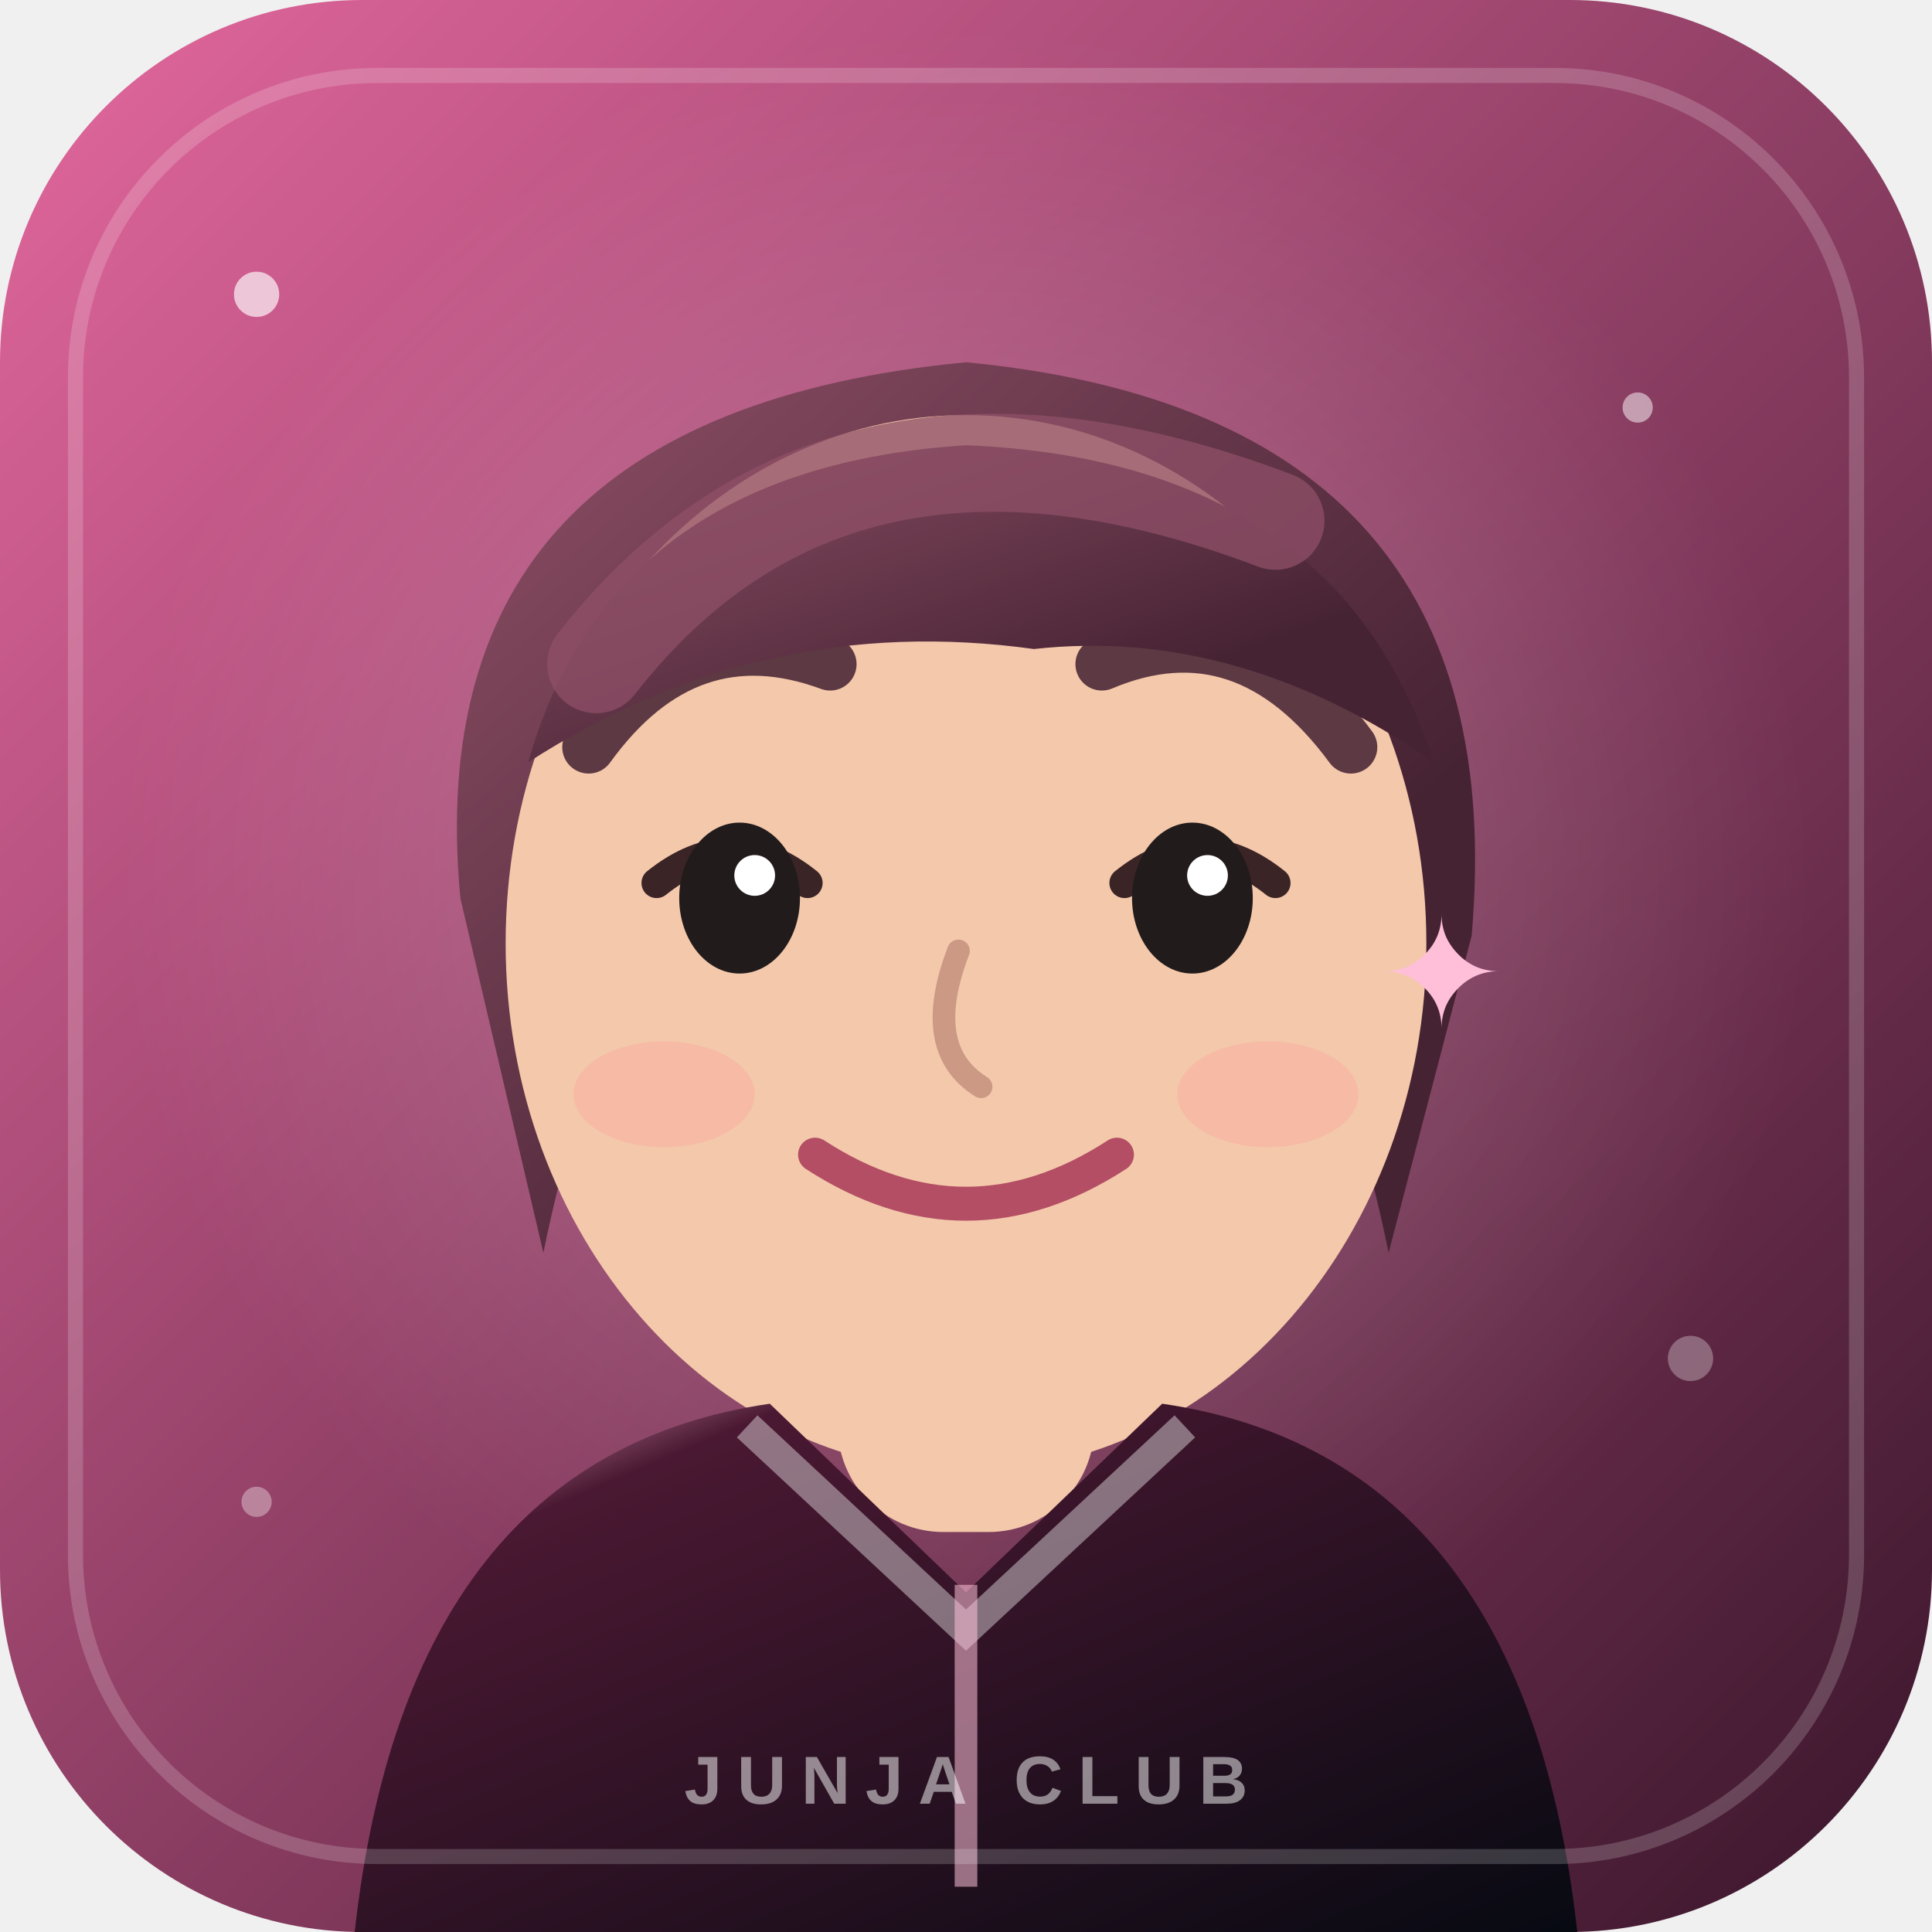
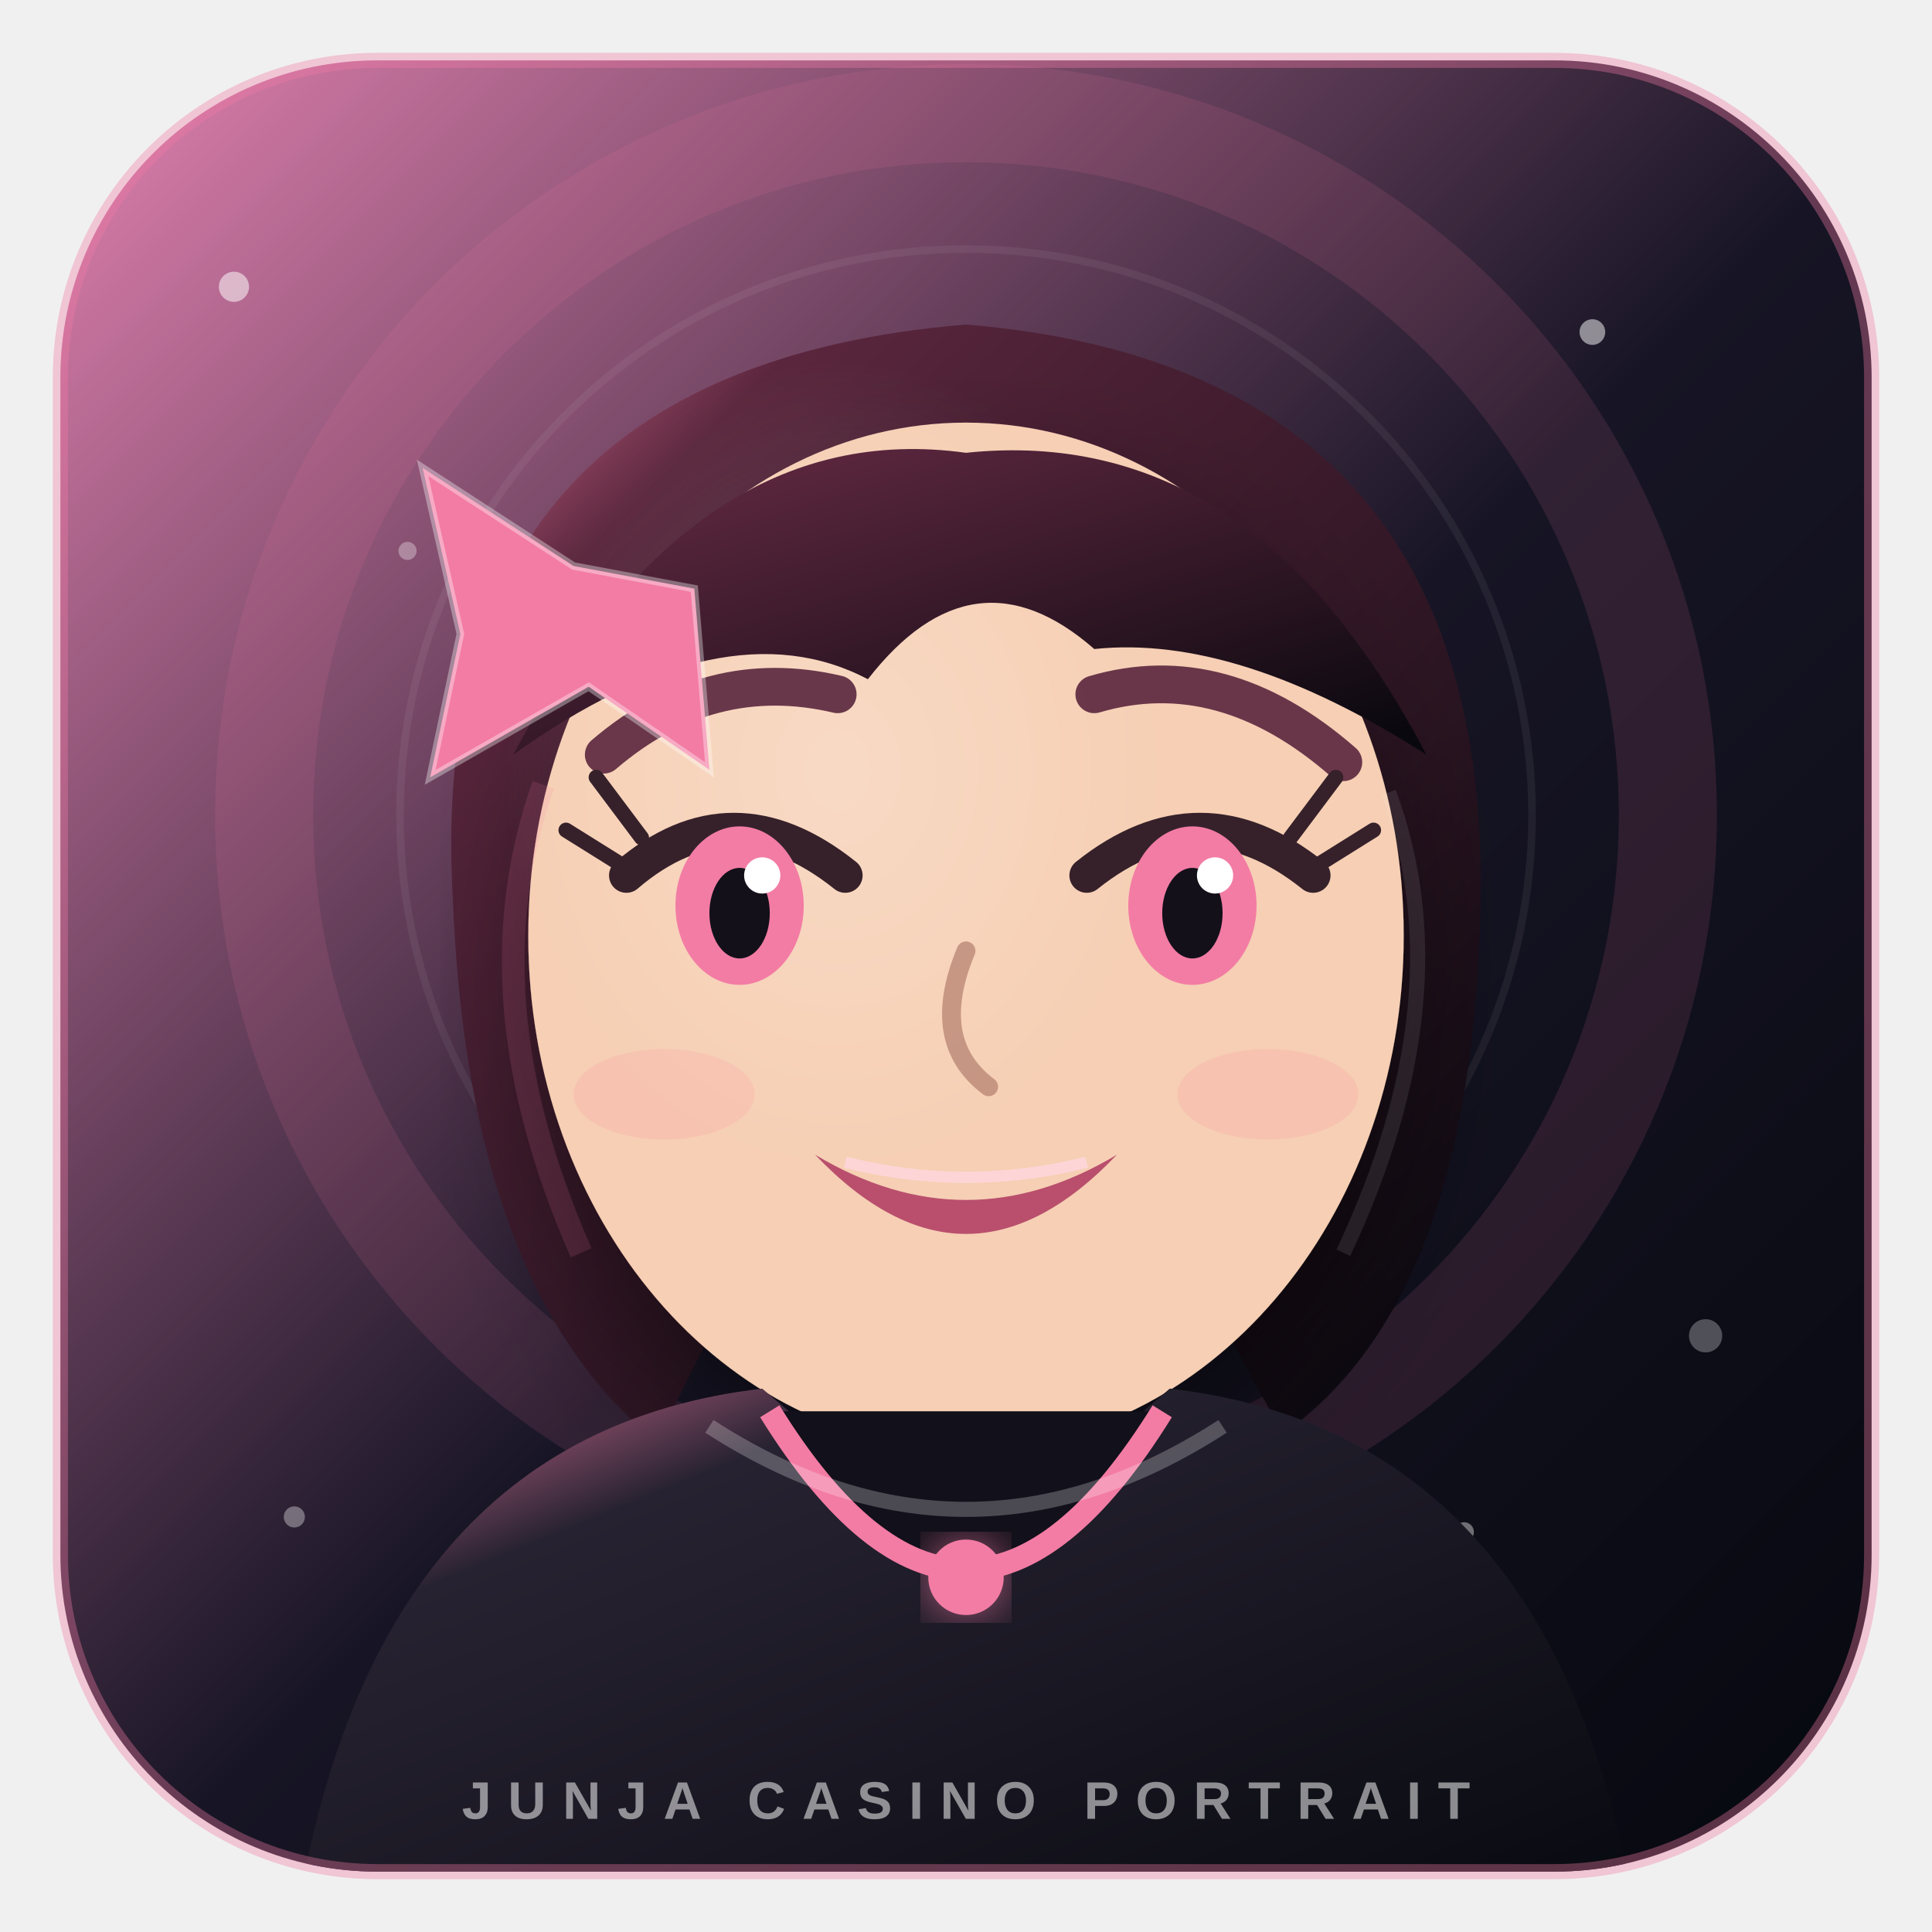
<svg xmlns="http://www.w3.org/2000/svg" viewBox="0 0 256 256">
  <defs>
    <linearGradient id="bg" x1="0" y1="0" x2="1" y2="1">
-       <stop stop-color="#e4689e" />
-       <stop offset="1" stop-color="#38152a" />
+       <stop stop-color="#f089ba" />
+       <stop offset=".52" stop-color="#171525" />
+       <stop offset="1" stop-color="#05070d" />
    </linearGradient>
-     <linearGradient id="hair" x1="0" y1="0" x2="1" y2="1">
-       <stop stop-color="#8e4f66" />
-       <stop offset=".72" stop-color="#462333" />
+     <linearGradient id="hair" x1="0" y1="0" x2=".9" y2="1">
+       <stop stop-color="#f37ca4" />
+       <stop offset=".18" stop-color="#5a263d" />
+       <stop offset="1" stop-color="#09080e" />
    </linearGradient>
    <linearGradient id="cloth" x1="0" y1="0" x2="1" y2="1">
-       <stop stop-color="#ffbfd9" stop-opacity=".9" />
-       <stop offset=".18" stop-color="#4a1832" />
-       <stop offset="1" stop-color="#070a12" />
+       <stop stop-color="#f37ca4" />
+       <stop offset=".23" stop-color="#272231" />
+       <stop offset="1" stop-color="#07090f" />
    </linearGradient>
-     <radialGradient id="glow">
-       <stop stop-color="#fff" stop-opacity=".25" />
+     <radialGradient id="skin">
+       <stop stop-color="#fff" stop-opacity=".22" />
      <stop offset="1" stop-color="#fff" stop-opacity="0" />
    </radialGradient>
+     <filter id="glow">
+       <feGaussianBlur stdDeviation="4" result="b" />
+       <feMerge>
+         <feMergeNode in="b" />
+         <feMergeNode in="SourceGraphic" />
+       </feMerge>
+     </filter>
+     <filter id="soft">
+       <feDropShadow dx="0" dy="8" stdDeviation="8" flood-color="#000" flood-opacity=".45" />
+     </filter>
+     <clipPath id="clip">
+       <rect x="8" y="8" width="240" height="240" rx="42" />
+     </clipPath>
  </defs>
-   <rect width="256" height="256" rx="48" fill="url(#bg)" />
-   <circle cx="128" cy="116" r="112" fill="url(#glow)" />
-   <circle cx="34" cy="39" r="3" fill="#fff" opacity="0.65" />
-   <circle cx="217" cy="54" r="2" fill="#fff" opacity="0.5" />
-   <circle cx="34" cy="199" r="2" fill="#fff" opacity="0.35" />
-   <circle cx="224" cy="180" r="3" fill="#fff" opacity="0.3" />
-   <path d="M61 119 Q55 55 128 48 Q201 55 195 124 L184 166 Q171 102 128 94 Q85 102 72 166Z" fill="url(#hair)" />
-   <ellipse cx="128" cy="125" rx="61" ry="70" fill="#f4c8aa" />
-   <path d="M78 99 Q91 81 110 88 M146 88 Q165 80 179 99" fill="none" stroke="#462333" stroke-width="7" stroke-linecap="round" opacity=".86" />
-   <path d="M87 117 q10 -8 20 0 M149 117 q10 -8 20 0" fill="none" stroke="#3a2425" stroke-width="4" stroke-linecap="round" />
-   <ellipse cx="98" cy="119" rx="8" ry="10" fill="#221b1c" />
-   <ellipse cx="158" cy="119" rx="8" ry="10" fill="#221b1c" />
-   <circle cx="100" cy="116" r="2.7" fill="#fff" />
-   <circle cx="160" cy="116" r="2.7" fill="#fff" />
-   <path d="M127 126 q-5 13 3 18" fill="none" stroke="#b98574" stroke-width="3" stroke-linecap="round" opacity=".7" />
-   <ellipse cx="88" cy="145" rx="12" ry="7" fill="#ff7890" opacity=".18" />
-   <ellipse cx="168" cy="145" rx="12" ry="7" fill="#ff7890" opacity=".18" />
-   <path d="M108 153 Q128 166 148 153" fill="none" stroke="#b34e65" stroke-width="4.5" stroke-linecap="round" />
-   <path d="M70 101 Q81 62 128 59 Q177 61 190 101 Q164 83 137 86 Q101 81 70 101Z" fill="url(#hair)" />
-   <path d="M79 88 Q111 47 169 69" fill="none" stroke="#8e4f66" stroke-width="13" stroke-linecap="round" opacity=".76" />
-   <g fill="#f4c8aa">
-     <rect x="111" y="169" width="34" height="34" rx="14" />
+   <g clip-path="url(#clip)">
+     <rect width="256" height="256" rx="48" fill="url(#bg)" />
+     <circle cx="31" cy="38" r="2" fill="#fff" opacity="0.52" />
+     <circle cx="211" cy="44" r="1.7" fill="#fff" opacity="0.5" />
+     <circle cx="226" cy="177" r="2.2" fill="#fff" opacity="0.28" />
+     <circle cx="39" cy="201" r="1.4" fill="#fff" opacity="0.35" />
+     <circle cx="194" cy="203" r="1.3" fill="#fff" opacity="0.4" />
+     <circle cx="54" cy="73" r="1.2" fill="#fff" opacity="0.32" />
+     <circle cx="128" cy="108" r="93" fill="none" stroke="#f37ca4" stroke-opacity=".12" stroke-width="13" />
+     <circle cx="128" cy="108" r="75" fill="none" stroke="#fff" stroke-opacity=".06" stroke-width="1" />
+     <path d="M60 119 Q56 49 128 43 Q200 49 196 125 Q194 173 170 190 L154 161 L102 161 L87 191 Q62 171 60 119Z" fill="url(#hair)" />
+     <ellipse cx="128" cy="124" rx="58" ry="68" fill="#f6cfb4" filter="url(#soft)" />
+     <ellipse cx="111" cy="102" rx="44" ry="54" fill="url(#skin)" />
+     <path d="M68 100 Q92 55 128 60 Q166 56 189 100 Q164 84 145 86 Q129 72 115 90 Q96 80 68 100Z" fill="url(#hair)" />
+     <path d="M80 100 Q94 88 111 92 M145 92 Q162 87 178 101" fill="none" stroke="#5a263d" stroke-width="5" stroke-linecap="round" opacity=".9" />
+     <path d="M83 116 Q97 104 112 116" fill="none" stroke="#36212a" stroke-width="4.6" stroke-linecap="round" />
+     <path d="M144 116 Q159 104 174 116" fill="none" stroke="#36212a" stroke-width="4.6" stroke-linecap="round" />
+     <path d="M83 115 l-8 -5 M85 111 l-6 -8 M174 115 l8 -5 M171 111 l6 -8" stroke="#36212a" stroke-width="2" stroke-linecap="round" />
+     <ellipse cx="98" cy="120" rx="8.5" ry="10.5" fill="#f37ca4" />
+     <ellipse cx="158" cy="120" rx="8.5" ry="10.5" fill="#f37ca4" />
+     <ellipse cx="98" cy="121" rx="4" ry="6" fill="#14101a" />
+     <ellipse cx="158" cy="121" rx="4" ry="6" fill="#14101a" />
+     <circle cx="101" cy="116" r="2.4" fill="#fff" />
+     <circle cx="161" cy="116" r="2.4" fill="#fff" />
+     <path d="M128 126 q-5 12 3 18" fill="none" stroke="#b27e6d" stroke-width="2.5" stroke-linecap="round" opacity=".7" />
+     <ellipse cx="88" cy="145" rx="12" ry="6" fill="#ff7490" opacity=".13" />
+     <ellipse cx="168" cy="145" rx="12" ry="6" fill="#ff7490" opacity=".13" />
+     <path d="M108 153 Q128 165 148 153 Q128 174 108 153Z" fill="#b94f6d" />
+     <path d="M112 154 Q128 158 144 154" fill="none" stroke="#ffd7df" stroke-width="1.5" opacity=".8" />
+     <rect x="112" y="172" width="32" height="31" rx="13" fill="#f6cfb4" />
+     <path d="M39 256 Q49 190 101 184 L128 207 L155 184 Q207 190 217 256Z" fill="url(#cloth)" />
+     <path d="M102 187 Q128 229 154 187" fill="#12101a" stroke="#f37ca4" stroke-width="3" />
+     <path d="M94 189 Q128 211 162 189" fill="none" stroke="#fff" stroke-opacity=".24" stroke-width="2" />
+     <circle cx="128" cy="209" r="5" fill="#f37ca4" filter="url(#glow)" />
+     <path d="M76 75 l-20 -13 5 22 -4 19 21 -12 16 11 -2 -24Z" fill="#f37ca4" stroke="#fff" stroke-opacity=".35" />
+     <path d="M72 104 Q62 132 77 166" fill="none" stroke="#f37ca4" stroke-opacity=".14" stroke-width="3" />
+     <path d="M184 105 Q194 132 178 166" fill="none" stroke="#fff" stroke-opacity=".09" stroke-width="2" />
  </g>
-   <g fill="url(#cloth)">
-     <path d="M47 256 Q54 193 102 186 L128 211 L154 186 Q202 193 209 256Z" />
-   </g>
-   <path d="M99 189 L128 216 L157 189" fill="none" stroke="#fff" stroke-opacity=".4" stroke-width="4" />
-   <path d="M128 210 L128 250" stroke="#ffbfd9" stroke-width="3" opacity=".55" />
-   <text x="191" y="136" font-size="20" text-anchor="middle" fill="#ffbfd9" font-family="Arial">✦</text>
-   <rect x="10" y="10" width="236" height="236" rx="40" fill="none" stroke="#fff" stroke-opacity=".18" stroke-width="2" />
-   <text x="128" y="239" text-anchor="middle" font-family="Arial, sans-serif" font-size="9" font-weight="800" fill="#fff" opacity=".5" letter-spacing="2">JUNJA CLUB</text>
+   <rect x="8" y="8" width="240" height="240" rx="42" fill="none" stroke="#f37ca4" stroke-opacity=".36" stroke-width="2" />
+   <text x="128" y="241" text-anchor="middle" font-family="Arial,sans-serif" font-size="7" font-weight="900" fill="#fff" opacity=".52" letter-spacing="2.2">JUNJA CASINO PORTRAIT</text>
</svg>
